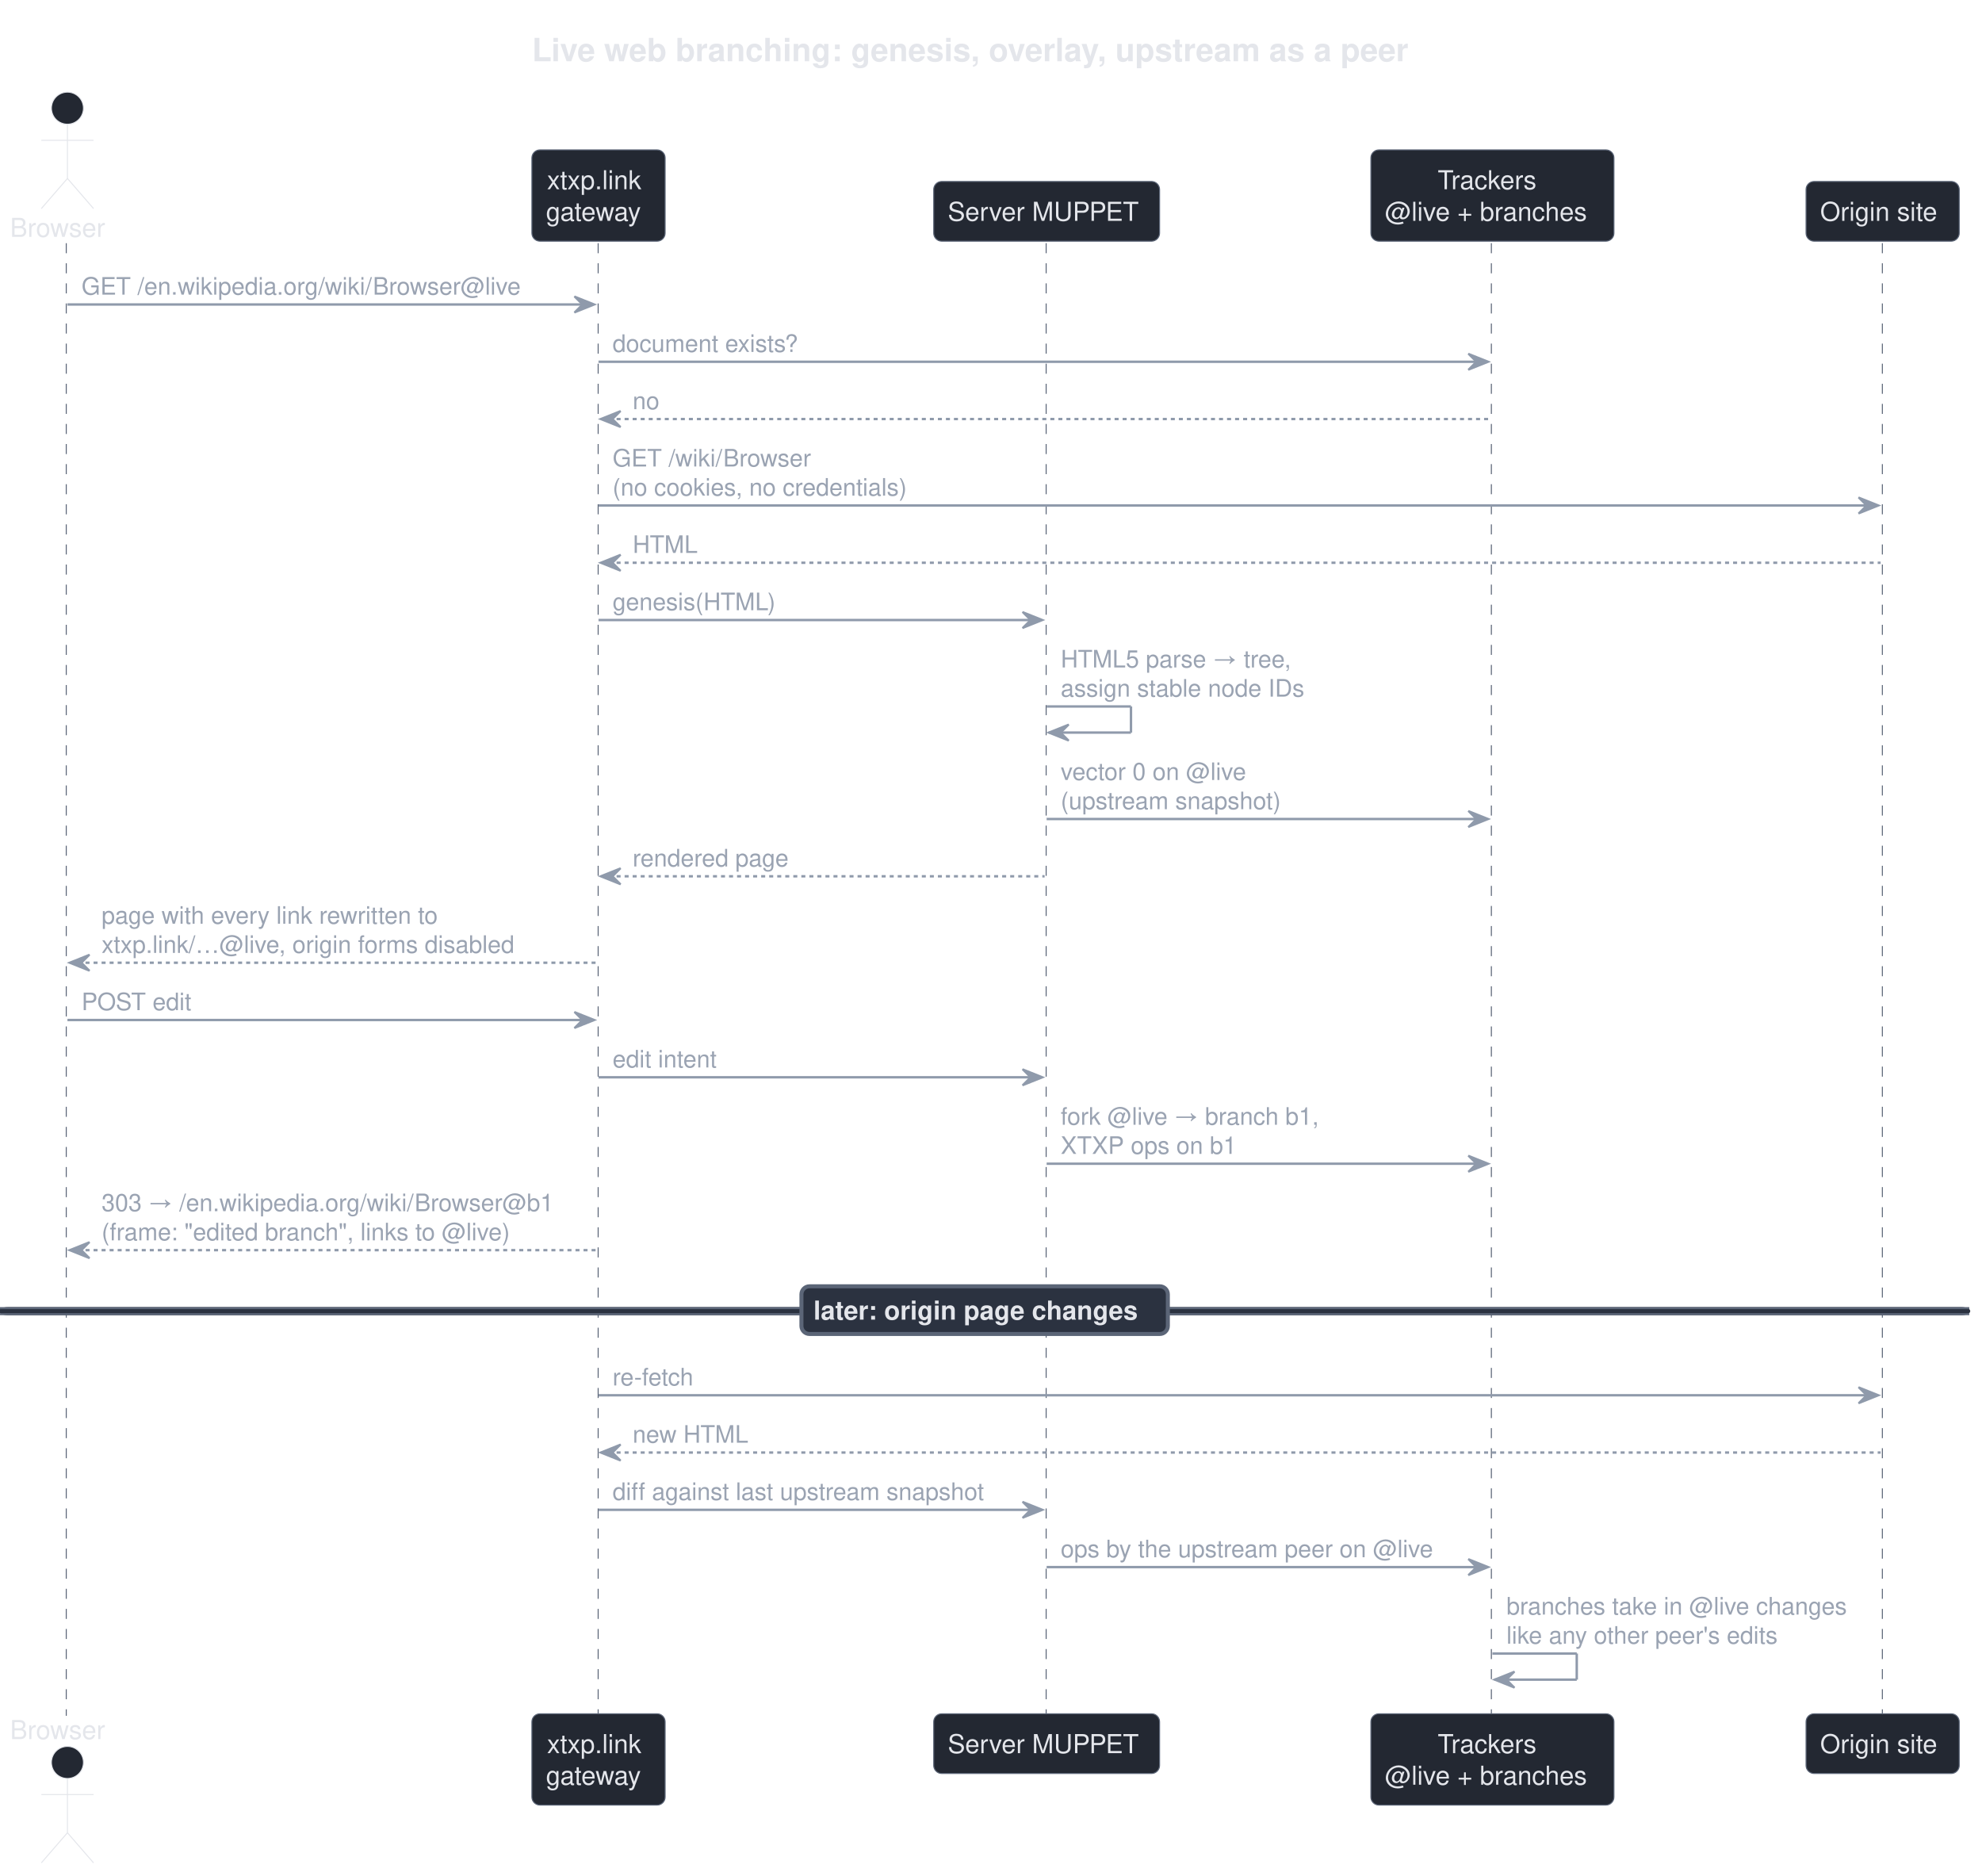
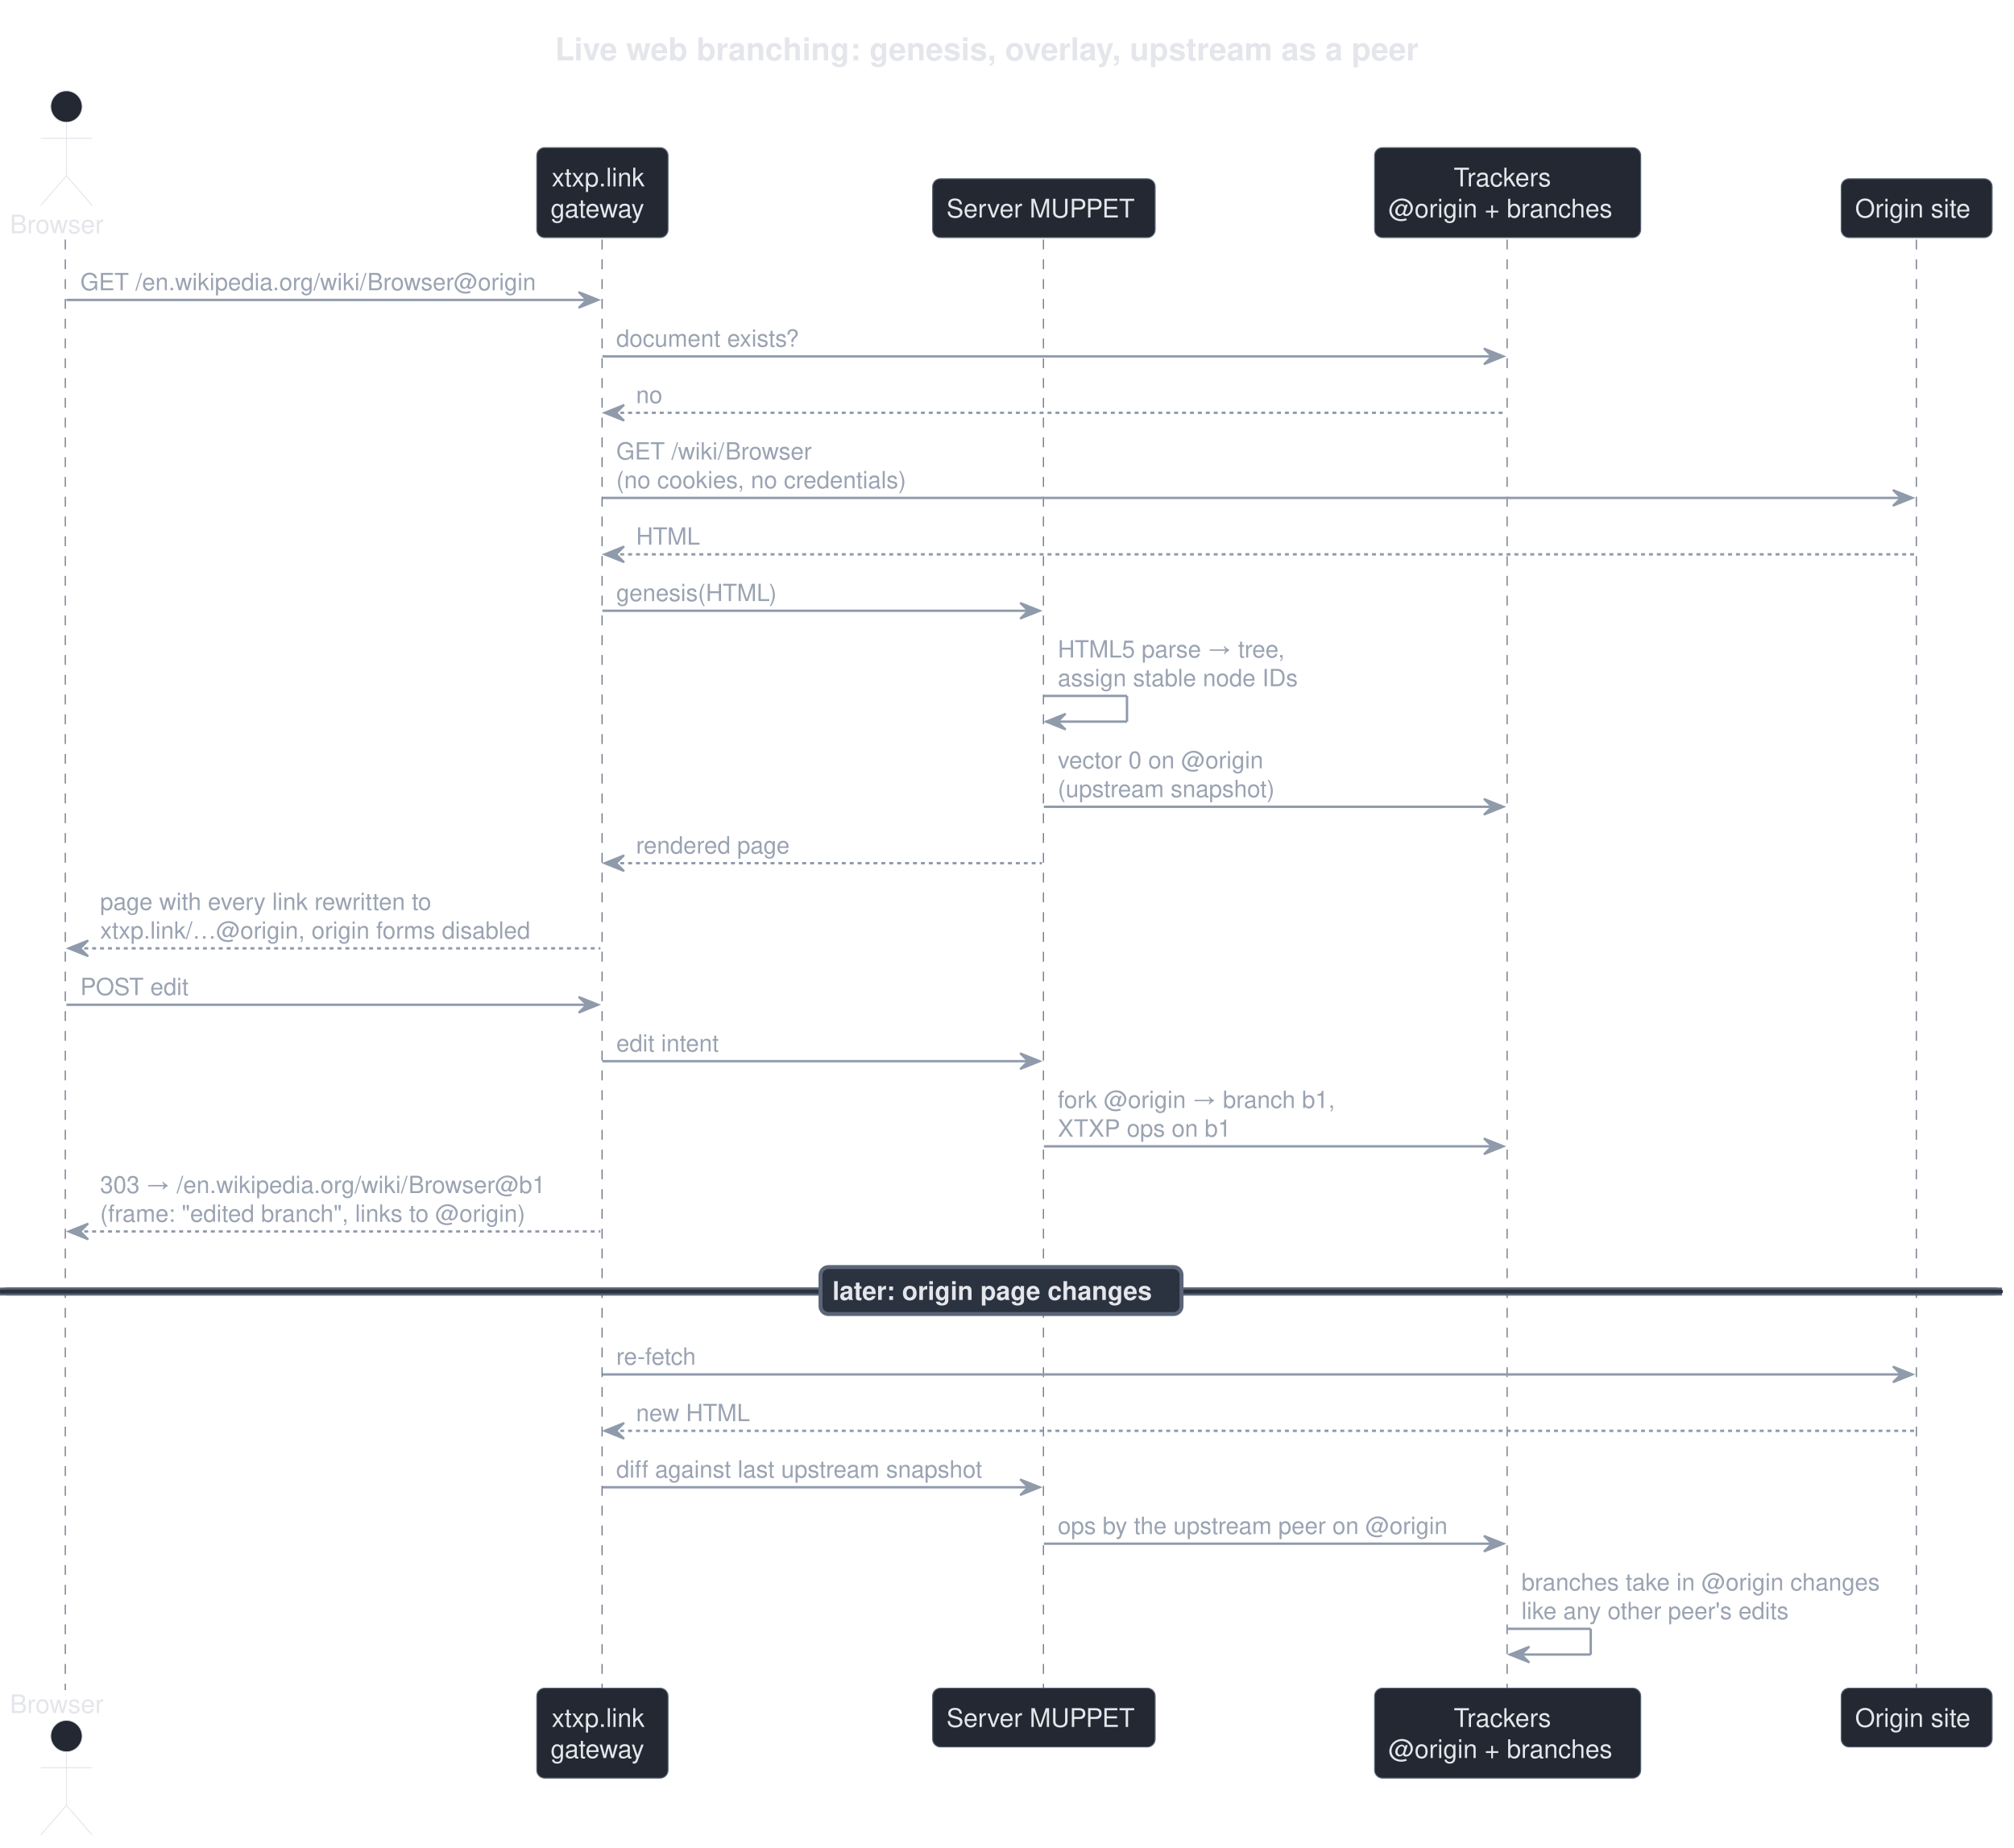
- <svg xmlns="http://www.w3.org/2000/svg" contentStyleType="text/css" data-diagram-type="SEQUENCE" height="934px" preserveAspectRatio="none" style="width:987px;height:934px;" version="1.1" viewBox="0 0 987 934" width="987px" zoomAndPan="magnify">
+ <svg xmlns="http://www.w3.org/2000/svg" contentStyleType="text/css" data-diagram-type="SEQUENCE" height="934px" preserveAspectRatio="none" style="width:1018px;height:934px;" version="1.1" viewBox="0 0 1018 934" width="1018px" zoomAndPan="magnify">
  <defs />
  <g>
-     <text fill="#E4E6EB" font-family="Helvetica" font-size="16" font-weight="bold" lengthAdjust="spacing" textLength="449.812" x="264.926" y="30.5">Live web branching: genesis, overlay, upstream as a peer</text>
+     <text fill="#E4E6EB" font-family="Helvetica" font-size="16" font-weight="bold" lengthAdjust="spacing" textLength="449.812" x="280.568" y="30.5">Live web branching: genesis, overlay, upstream as a peer</text>
    <g>
      <rect fill="#000000" fill-opacity="0" height="733.237" width="8" x="29.584" y="121.089" />
      <line style="stroke:#5B6577;stroke-width:0.5;stroke-dasharray:5,5;" x1="33" x2="33" y1="121.089" y2="854.326" />
    </g>
    <g>
-       <rect fill="#000000" fill-opacity="0" height="733.237" width="8" x="294.047" y="121.089" />
-       <line style="stroke:#5B6577;stroke-width:0.5;stroke-dasharray:5,5;" x1="297.873" x2="297.873" y1="121.089" y2="854.326" />
+       <rect fill="#000000" fill-opacity="0" height="733.237" width="8" x="300.487" y="121.089" />
+       <line style="stroke:#5B6577;stroke-width:0.5;stroke-dasharray:5,5;" x1="304.312" x2="304.312" y1="121.089" y2="854.326" />
    </g>
    <g>
-       <rect fill="#000000" fill-opacity="0" height="733.237" width="8" x="517.207" y="121.089" />
-       <line style="stroke:#5B6577;stroke-width:0.5;stroke-dasharray:5,5;" x1="520.968" x2="520.968" y1="121.089" y2="854.326" />
+       <rect fill="#000000" fill-opacity="0" height="733.237" width="8" x="523.647" y="121.089" />
+       <line style="stroke:#5B6577;stroke-width:0.5;stroke-dasharray:5,5;" x1="527.408" x2="527.408" y1="121.089" y2="854.326" />
    </g>
    <g>
-       <rect fill="#000000" fill-opacity="0" height="733.237" width="8" x="739.196" y="121.089" />
-       <line style="stroke:#5B6577;stroke-width:0.5;stroke-dasharray:5,5;" x1="742.675" x2="742.675" y1="121.089" y2="854.326" />
+       <rect fill="#000000" fill-opacity="0" height="733.237" width="8" x="758.057" y="121.089" />
+       <line style="stroke:#5B6577;stroke-width:0.5;stroke-dasharray:5,5;" x1="761.808" x2="761.808" y1="121.089" y2="854.326" />
    </g>
    <g>
-       <rect fill="#000000" fill-opacity="0" height="733.237" width="8" x="933.524" y="121.089" />
-       <line style="stroke:#5B6577;stroke-width:0.5;stroke-dasharray:5,5;" x1="937.382" x2="937.382" y1="121.089" y2="854.326" />
+       <rect fill="#000000" fill-opacity="0" height="733.237" width="8" x="964.807" y="121.089" />
+       <line style="stroke:#5B6577;stroke-width:0.5;stroke-dasharray:5,5;" x1="968.665" x2="968.665" y1="121.089" y2="854.326" />
    </g>
    <g class="participant participant-head" data-participant="b">
      <text fill="#E4E6EB" font-family="Helvetica" font-size="13" lengthAdjust="spacing" textLength="51.169" x="5" y="117.953">Browser</text>
      <ellipse cx="33.584" cy="53.859" fill="#232832" rx="8" ry="8" style="stroke:#E4E6EB;stroke-width:0.5;" />
      <path d="M33.584,61.859 L33.584,88.859 M20.584,69.859 L46.584,69.859 M33.584,88.859 L20.584,103.859 M33.584,88.859 L46.584,103.859" fill="none" style="stroke:#E4E6EB;stroke-width:0.5;" />
    </g>
    <g class="participant participant-tail" data-participant="b">
      <text fill="#E4E6EB" font-family="Helvetica" font-size="13" lengthAdjust="spacing" textLength="51.169" x="5" y="865.92">Browser</text>
      <ellipse cx="33.584" cy="877.556" fill="#232832" rx="8" ry="8" style="stroke:#E4E6EB;stroke-width:0.5;" />
      <path d="M33.584,885.556 L33.584,912.556 M20.584,893.556 L46.584,893.556 M33.584,912.556 L20.584,927.556 M33.584,912.556 L46.584,927.556" fill="none" style="stroke:#E4E6EB;stroke-width:0.5;" />
    </g>
    <g class="participant participant-head" data-participant="gw">
-       <rect fill="#232832" height="45.459" rx="4" ry="4" style="stroke:#5B6577;stroke-width:0.5;" width="66.349" x="264.873" y="74.63" />
-       <text fill="#E4E6EB" font-family="Helvetica" font-size="13" lengthAdjust="spacing" textLength="51.264" x="272.415" y="94.224">xtxp.link</text>
-       <text fill="#E4E6EB" font-family="Helvetica" font-size="13" lengthAdjust="spacing" textLength="52.349" x="271.873" y="109.953">gateway</text>
+       <rect fill="#232832" height="45.459" rx="4" ry="4" style="stroke:#5B6577;stroke-width:0.5;" width="66.349" x="271.312" y="74.63" />
+       <text fill="#E4E6EB" font-family="Helvetica" font-size="13" lengthAdjust="spacing" textLength="51.264" x="278.855" y="94.224">xtxp.link</text>
+       <text fill="#E4E6EB" font-family="Helvetica" font-size="13" lengthAdjust="spacing" textLength="52.349" x="278.312" y="109.953">gateway</text>
    </g>
    <g class="participant participant-tail" data-participant="gw">
-       <rect fill="#232832" height="45.459" rx="4" ry="4" style="stroke:#5B6577;stroke-width:0.5;" width="66.349" x="264.873" y="853.326" />
-       <text fill="#E4E6EB" font-family="Helvetica" font-size="13" lengthAdjust="spacing" textLength="51.264" x="272.415" y="872.92">xtxp.link</text>
-       <text fill="#E4E6EB" font-family="Helvetica" font-size="13" lengthAdjust="spacing" textLength="52.349" x="271.873" y="888.649">gateway</text>
+       <rect fill="#232832" height="45.459" rx="4" ry="4" style="stroke:#5B6577;stroke-width:0.5;" width="66.349" x="271.312" y="853.326" />
+       <text fill="#E4E6EB" font-family="Helvetica" font-size="13" lengthAdjust="spacing" textLength="51.264" x="278.855" y="872.92">xtxp.link</text>
+       <text fill="#E4E6EB" font-family="Helvetica" font-size="13" lengthAdjust="spacing" textLength="52.349" x="278.312" y="888.649">gateway</text>
    </g>
    <g class="participant participant-head" data-participant="sm">
-       <rect fill="#232832" height="29.73" rx="4" ry="4" style="stroke:#5B6577;stroke-width:0.5;" width="112.478" x="464.969" y="90.359" />
-       <text fill="#E4E6EB" font-family="Helvetica" font-size="13" lengthAdjust="spacing" textLength="98.478" x="471.969" y="109.953">Server MUPPET</text>
+       <rect fill="#232832" height="29.73" rx="4" ry="4" style="stroke:#5B6577;stroke-width:0.5;" width="112.478" x="471.408" y="90.359" />
+       <text fill="#E4E6EB" font-family="Helvetica" font-size="13" lengthAdjust="spacing" textLength="98.478" x="478.408" y="109.953">Server MUPPET</text>
    </g>
    <g class="participant participant-tail" data-participant="sm">
-       <rect fill="#232832" height="29.73" rx="4" ry="4" style="stroke:#5B6577;stroke-width:0.5;" width="112.478" x="464.969" y="853.326" />
-       <text fill="#E4E6EB" font-family="Helvetica" font-size="13" lengthAdjust="spacing" textLength="98.478" x="471.969" y="872.92">Server MUPPET</text>
+       <rect fill="#232832" height="29.73" rx="4" ry="4" style="stroke:#5B6577;stroke-width:0.5;" width="112.478" x="471.408" y="853.326" />
+       <text fill="#E4E6EB" font-family="Helvetica" font-size="13" lengthAdjust="spacing" textLength="98.478" x="478.408" y="872.92">Server MUPPET</text>
    </g>
    <g class="participant participant-head" data-participant="t">
-       <rect fill="#232832" height="45.459" rx="4" ry="4" style="stroke:#5B6577;stroke-width:0.5;" width="121.04" x="682.675" y="74.63" />
-       <text fill="#E4E6EB" font-family="Helvetica" font-size="13" lengthAdjust="spacing" textLength="54.482" x="715.955" y="94.224">Trackers</text>
-       <text fill="#E4E6EB" font-family="Helvetica" font-size="13" lengthAdjust="spacing" textLength="107.04" x="689.675" y="109.953">@live + branches</text>
+       <rect fill="#232832" height="45.459" rx="4" ry="4" style="stroke:#5B6577;stroke-width:0.5;" width="134.498" x="694.808" y="74.63" />
+       <text fill="#E4E6EB" font-family="Helvetica" font-size="13" lengthAdjust="spacing" textLength="54.482" x="734.816" y="94.224">Trackers</text>
+       <text fill="#E4E6EB" font-family="Helvetica" font-size="13" lengthAdjust="spacing" textLength="120.498" x="701.808" y="109.953">@origin + branches</text>
    </g>
    <g class="participant participant-tail" data-participant="t">
-       <rect fill="#232832" height="45.459" rx="4" ry="4" style="stroke:#5B6577;stroke-width:0.5;" width="121.04" x="682.675" y="853.326" />
-       <text fill="#E4E6EB" font-family="Helvetica" font-size="13" lengthAdjust="spacing" textLength="54.482" x="715.955" y="872.92">Trackers</text>
-       <text fill="#E4E6EB" font-family="Helvetica" font-size="13" lengthAdjust="spacing" textLength="107.04" x="689.675" y="888.649">@live + branches</text>
+       <rect fill="#232832" height="45.459" rx="4" ry="4" style="stroke:#5B6577;stroke-width:0.5;" width="134.498" x="694.808" y="853.326" />
+       <text fill="#E4E6EB" font-family="Helvetica" font-size="13" lengthAdjust="spacing" textLength="54.482" x="734.816" y="872.92">Trackers</text>
+       <text fill="#E4E6EB" font-family="Helvetica" font-size="13" lengthAdjust="spacing" textLength="120.498" x="701.808" y="888.649">@origin + branches</text>
    </g>
    <g class="participant participant-head" data-participant="o">
-       <rect fill="#232832" height="29.73" rx="4" ry="4" style="stroke:#5B6577;stroke-width:0.5;" width="76.283" x="899.382" y="90.359" />
-       <text fill="#E4E6EB" font-family="Helvetica" font-size="13" lengthAdjust="spacing" textLength="62.283" x="906.382" y="109.953">Origin site</text>
+       <rect fill="#232832" height="29.73" rx="4" ry="4" style="stroke:#5B6577;stroke-width:0.5;" width="76.283" x="930.665" y="90.359" />
+       <text fill="#E4E6EB" font-family="Helvetica" font-size="13" lengthAdjust="spacing" textLength="62.283" x="937.665" y="109.953">Origin site</text>
    </g>
    <g class="participant participant-tail" data-participant="o">
-       <rect fill="#232832" height="29.73" rx="4" ry="4" style="stroke:#5B6577;stroke-width:0.5;" width="76.283" x="899.382" y="853.326" />
-       <text fill="#E4E6EB" font-family="Helvetica" font-size="13" lengthAdjust="spacing" textLength="62.283" x="906.382" y="872.92">Origin site</text>
+       <rect fill="#232832" height="29.73" rx="4" ry="4" style="stroke:#5B6577;stroke-width:0.5;" width="76.283" x="930.665" y="853.326" />
+       <text fill="#E4E6EB" font-family="Helvetica" font-size="13" lengthAdjust="spacing" textLength="62.283" x="937.665" y="872.92">Origin site</text>
    </g>
    <g class="message" data-participant-1="b" data-participant-2="gw">
-       <polygon fill="#8F9AAB" points="286.047,147.608,296.047,151.608,286.047,155.608,290.047,151.608" style="stroke:#8F9AAB;stroke-width:1;" />
-       <line style="stroke:#8F9AAB;stroke-width:1.2;" x1="33.584" x2="292.047" y1="151.608" y2="151.608" />
-       <text fill="#9AA3B2" font-family="Helvetica" font-size="12" lengthAdjust="spacing" textLength="234.481" x="40.584" y="146.714">GET /en.wikipedia.org/wiki/Browser@live</text>
+       <polygon fill="#8F9AAB" points="292.487,147.608,302.487,151.608,292.487,155.608,296.487,151.608" style="stroke:#8F9AAB;stroke-width:1;" />
+       <line style="stroke:#8F9AAB;stroke-width:1.2;" x1="33.584" x2="298.487" y1="151.608" y2="151.608" />
+       <text fill="#9AA3B2" font-family="Helvetica" font-size="12" lengthAdjust="spacing" textLength="246.902" x="40.584" y="146.714">GET /en.wikipedia.org/wiki/Browser@origin</text>
    </g>
    <g class="message" data-participant-1="gw" data-participant-2="t">
-       <polygon fill="#8F9AAB" points="731.196,176.128,741.196,180.128,731.196,184.128,735.196,180.128" style="stroke:#8F9AAB;stroke-width:1;" />
-       <line style="stroke:#8F9AAB;stroke-width:1.2;" x1="298.047" x2="737.196" y1="180.128" y2="180.128" />
-       <text fill="#9AA3B2" font-family="Helvetica" font-size="12" lengthAdjust="spacing" textLength="99.574" x="305.047" y="175.233">document exists?</text>
+       <polygon fill="#8F9AAB" points="750.057,176.128,760.057,180.128,750.057,184.128,754.057,180.128" style="stroke:#8F9AAB;stroke-width:1;" />
+       <line style="stroke:#8F9AAB;stroke-width:1.2;" x1="304.487" x2="756.057" y1="180.128" y2="180.128" />
+       <text fill="#9AA3B2" font-family="Helvetica" font-size="12" lengthAdjust="spacing" textLength="99.574" x="311.487" y="175.233">document exists?</text>
    </g>
    <g class="message" data-participant-1="t" data-participant-2="gw">
-       <polygon fill="#8F9AAB" points="309.047,204.648,299.047,208.648,309.047,212.648,305.047,208.648" style="stroke:#8F9AAB;stroke-width:1;" />
-       <line style="stroke:#8F9AAB;stroke-width:1.2;stroke-dasharray:2,2;" x1="303.047" x2="742.196" y1="208.648" y2="208.648" />
-       <text fill="#9AA3B2" font-family="Helvetica" font-size="12" lengthAdjust="spacing" textLength="14.285" x="315.047" y="203.753">no</text>
+       <polygon fill="#8F9AAB" points="315.487,204.648,305.487,208.648,315.487,212.648,311.487,208.648" style="stroke:#8F9AAB;stroke-width:1;" />
+       <line style="stroke:#8F9AAB;stroke-width:1.2;stroke-dasharray:2,2;" x1="309.487" x2="761.057" y1="208.648" y2="208.648" />
+       <text fill="#9AA3B2" font-family="Helvetica" font-size="12" lengthAdjust="spacing" textLength="14.285" x="321.487" y="203.753">no</text>
    </g>
    <g class="message" data-participant-1="gw" data-participant-2="o">
-       <polygon fill="#8F9AAB" points="925.524,247.686,935.524,251.686,925.524,255.686,929.524,251.686" style="stroke:#8F9AAB;stroke-width:1;" />
-       <line style="stroke:#8F9AAB;stroke-width:1.2;" x1="298.047" x2="931.524" y1="251.686" y2="251.686" />
-       <text fill="#9AA3B2" font-family="Helvetica" font-size="12" lengthAdjust="spacing" textLength="105.387" x="305.047" y="232.273">GET /wiki/Browser</text>
-       <text fill="#9AA3B2" font-family="Helvetica" font-size="12" lengthAdjust="spacing" textLength="157.588" x="305.047" y="246.792">(no cookies, no credentials)</text>
+       <polygon fill="#8F9AAB" points="956.807,247.686,966.807,251.686,956.807,255.686,960.807,251.686" style="stroke:#8F9AAB;stroke-width:1;" />
+       <line style="stroke:#8F9AAB;stroke-width:1.2;" x1="304.487" x2="962.807" y1="251.686" y2="251.686" />
+       <text fill="#9AA3B2" font-family="Helvetica" font-size="12" lengthAdjust="spacing" textLength="105.387" x="311.487" y="232.273">GET /wiki/Browser</text>
+       <text fill="#9AA3B2" font-family="Helvetica" font-size="12" lengthAdjust="spacing" textLength="157.588" x="311.487" y="246.792">(no cookies, no credentials)</text>
    </g>
    <g class="message" data-participant-1="o" data-participant-2="gw">
-       <polygon fill="#8F9AAB" points="309.047,276.206,299.047,280.206,309.047,284.206,305.047,280.206" style="stroke:#8F9AAB;stroke-width:1;" />
-       <line style="stroke:#8F9AAB;stroke-width:1.2;stroke-dasharray:2,2;" x1="303.047" x2="936.524" y1="280.206" y2="280.206" />
-       <text fill="#9AA3B2" font-family="Helvetica" font-size="12" lengthAdjust="spacing" textLength="34.289" x="315.047" y="275.312">HTML</text>
+       <polygon fill="#8F9AAB" points="315.487,276.206,305.487,280.206,315.487,284.206,311.487,280.206" style="stroke:#8F9AAB;stroke-width:1;" />
+       <line style="stroke:#8F9AAB;stroke-width:1.2;stroke-dasharray:2,2;" x1="309.487" x2="967.807" y1="280.206" y2="280.206" />
+       <text fill="#9AA3B2" font-family="Helvetica" font-size="12" lengthAdjust="spacing" textLength="34.289" x="321.487" y="275.312">HTML</text>
    </g>
    <g class="message" data-participant-1="gw" data-participant-2="sm">
-       <polygon fill="#8F9AAB" points="509.207,304.726,519.207,308.726,509.207,312.726,513.207,308.726" style="stroke:#8F9AAB;stroke-width:1;" />
-       <line style="stroke:#8F9AAB;stroke-width:1.2;" x1="298.047" x2="515.207" y1="308.726" y2="308.726" />
-       <text fill="#9AA3B2" font-family="Helvetica" font-size="12" lengthAdjust="spacing" textLength="87.059" x="305.047" y="303.831">genesis(HTML)</text>
+       <polygon fill="#8F9AAB" points="515.647,304.726,525.647,308.726,515.647,312.726,519.647,308.726" style="stroke:#8F9AAB;stroke-width:1;" />
+       <line style="stroke:#8F9AAB;stroke-width:1.2;" x1="304.487" x2="521.647" y1="308.726" y2="308.726" />
+       <text fill="#9AA3B2" font-family="Helvetica" font-size="12" lengthAdjust="spacing" textLength="87.059" x="311.487" y="303.831">genesis(HTML)</text>
    </g>
    <g class="message" data-participant-1="sm" data-participant-2="sm">
-       <line style="stroke:#8F9AAB;stroke-width:1.2;" x1="521.207" x2="563.207" y1="351.765" y2="351.765" />
-       <line style="stroke:#8F9AAB;stroke-width:1.2;" x1="563.207" x2="563.207" y1="351.765" y2="364.765" />
-       <line style="stroke:#8F9AAB;stroke-width:1.2;" x1="522.207" x2="563.207" y1="364.765" y2="364.765" />
-       <polygon fill="#8F9AAB" points="532.207,360.765,522.207,364.765,532.207,368.765,528.207,364.765" style="stroke:#8F9AAB;stroke-width:1;" />
-       <text fill="#9AA3B2" font-family="Helvetica" font-size="12" lengthAdjust="spacing" textLength="120.984" x="528.207" y="332.351">HTML5 parse → tree,</text>
-       <text fill="#9AA3B2" font-family="Helvetica" font-size="12" lengthAdjust="spacing" textLength="127.981" x="528.207" y="346.87">assign stable node IDs</text>
+       <line style="stroke:#8F9AAB;stroke-width:1.2;" x1="527.647" x2="569.647" y1="351.765" y2="351.765" />
+       <line style="stroke:#8F9AAB;stroke-width:1.2;" x1="569.647" x2="569.647" y1="351.765" y2="364.765" />
+       <line style="stroke:#8F9AAB;stroke-width:1.2;" x1="528.647" x2="569.647" y1="364.765" y2="364.765" />
+       <polygon fill="#8F9AAB" points="538.647,360.765,528.647,364.765,538.647,368.765,534.647,364.765" style="stroke:#8F9AAB;stroke-width:1;" />
+       <text fill="#9AA3B2" font-family="Helvetica" font-size="12" lengthAdjust="spacing" textLength="120.984" x="534.647" y="332.351">HTML5 parse → tree,</text>
+       <text fill="#9AA3B2" font-family="Helvetica" font-size="12" lengthAdjust="spacing" textLength="127.981" x="534.647" y="346.87">assign stable node IDs</text>
    </g>
    <g class="message" data-participant-1="sm" data-participant-2="t">
-       <polygon fill="#8F9AAB" points="731.196,403.804,741.196,407.804,731.196,411.804,735.196,407.804" style="stroke:#8F9AAB;stroke-width:1;" />
-       <line style="stroke:#8F9AAB;stroke-width:1.2;" x1="521.207" x2="737.196" y1="407.804" y2="407.804" />
-       <text fill="#9AA3B2" font-family="Helvetica" font-size="12" lengthAdjust="spacing" textLength="99.357" x="528.207" y="388.39">vector 0 on @live</text>
-       <text fill="#9AA3B2" font-family="Helvetica" font-size="12" lengthAdjust="spacing" textLength="117.656" x="528.207" y="402.909">(upstream snapshot)</text>
+       <polygon fill="#8F9AAB" points="750.057,403.804,760.057,407.804,750.057,411.804,754.057,407.804" style="stroke:#8F9AAB;stroke-width:1;" />
+       <line style="stroke:#8F9AAB;stroke-width:1.2;" x1="527.647" x2="756.057" y1="407.804" y2="407.804" />
+       <text fill="#9AA3B2" font-family="Helvetica" font-size="12" lengthAdjust="spacing" textLength="111.779" x="534.647" y="388.39">vector 0 on @origin</text>
+       <text fill="#9AA3B2" font-family="Helvetica" font-size="12" lengthAdjust="spacing" textLength="117.656" x="534.647" y="402.909">(upstream snapshot)</text>
    </g>
    <g class="message" data-participant-1="sm" data-participant-2="gw">
-       <polygon fill="#8F9AAB" points="309.047,432.323,299.047,436.323,309.047,440.323,305.047,436.323" style="stroke:#8F9AAB;stroke-width:1;" />
-       <line style="stroke:#8F9AAB;stroke-width:1.2;stroke-dasharray:2,2;" x1="303.047" x2="520.207" y1="436.323" y2="436.323" />
-       <text fill="#9AA3B2" font-family="Helvetica" font-size="12" lengthAdjust="spacing" textLength="83.625" x="315.047" y="431.429">rendered page</text>
+       <polygon fill="#8F9AAB" points="315.487,432.323,305.487,436.323,315.487,440.323,311.487,436.323" style="stroke:#8F9AAB;stroke-width:1;" />
+       <line style="stroke:#8F9AAB;stroke-width:1.2;stroke-dasharray:2,2;" x1="309.487" x2="526.647" y1="436.323" y2="436.323" />
+       <text fill="#9AA3B2" font-family="Helvetica" font-size="12" lengthAdjust="spacing" textLength="83.625" x="321.487" y="431.429">rendered page</text>
    </g>
    <g class="message" data-participant-1="gw" data-participant-2="b">
      <polygon fill="#8F9AAB" points="44.584,475.362,34.584,479.362,44.584,483.362,40.584,479.362" style="stroke:#8F9AAB;stroke-width:1;" />
-       <line style="stroke:#8F9AAB;stroke-width:1.2;stroke-dasharray:2,2;" x1="38.584" x2="297.047" y1="479.362" y2="479.362" />
+       <line style="stroke:#8F9AAB;stroke-width:1.2;stroke-dasharray:2,2;" x1="38.584" x2="303.487" y1="479.362" y2="479.362" />
      <text fill="#9AA3B2" font-family="Helvetica" font-size="12" lengthAdjust="spacing" textLength="182.367" x="50.584" y="459.948">page with every link rewritten to</text>
-       <text fill="#9AA3B2" font-family="Helvetica" font-size="12" lengthAdjust="spacing" textLength="219.639" x="50.584" y="474.468">xtxp.link/…@live, origin forms disabled</text>
+       <text fill="#9AA3B2" font-family="Helvetica" font-size="12" lengthAdjust="spacing" textLength="232.06" x="50.584" y="474.468">xtxp.link/…@origin, origin forms disabled</text>
    </g>
    <g class="message" data-participant-1="b" data-participant-2="gw">
-       <polygon fill="#8F9AAB" points="286.047,503.882,296.047,507.882,286.047,511.882,290.047,507.882" style="stroke:#8F9AAB;stroke-width:1;" />
-       <line style="stroke:#8F9AAB;stroke-width:1.2;" x1="33.584" x2="292.047" y1="507.882" y2="507.882" />
+       <polygon fill="#8F9AAB" points="292.487,503.882,302.487,507.882,292.487,511.882,296.487,507.882" style="stroke:#8F9AAB;stroke-width:1;" />
+       <line style="stroke:#8F9AAB;stroke-width:1.2;" x1="33.584" x2="298.487" y1="507.882" y2="507.882" />
      <text fill="#9AA3B2" font-family="Helvetica" font-size="12" lengthAdjust="spacing" textLength="56.836" x="40.584" y="502.987">POST edit</text>
    </g>
    <g class="message" data-participant-1="gw" data-participant-2="sm">
-       <polygon fill="#8F9AAB" points="509.207,532.401,519.207,536.401,509.207,540.401,513.207,536.401" style="stroke:#8F9AAB;stroke-width:1;" />
-       <line style="stroke:#8F9AAB;stroke-width:1.2;" x1="298.047" x2="515.207" y1="536.401" y2="536.401" />
-       <text fill="#9AA3B2" font-family="Helvetica" font-size="12" lengthAdjust="spacing" textLength="56.484" x="305.047" y="531.507">edit intent</text>
+       <polygon fill="#8F9AAB" points="515.647,532.401,525.647,536.401,515.647,540.401,519.647,536.401" style="stroke:#8F9AAB;stroke-width:1;" />
+       <line style="stroke:#8F9AAB;stroke-width:1.2;" x1="304.487" x2="521.647" y1="536.401" y2="536.401" />
+       <text fill="#9AA3B2" font-family="Helvetica" font-size="12" lengthAdjust="spacing" textLength="56.484" x="311.487" y="531.507">edit intent</text>
    </g>
    <g class="message" data-participant-1="sm" data-participant-2="t">
-       <polygon fill="#8F9AAB" points="731.196,575.44,741.196,579.44,731.196,583.44,735.196,579.44" style="stroke:#8F9AAB;stroke-width:1;" />
-       <line style="stroke:#8F9AAB;stroke-width:1.2;" x1="521.207" x2="737.196" y1="579.44" y2="579.44" />
-       <text fill="#9AA3B2" font-family="Helvetica" font-size="12" lengthAdjust="spacing" textLength="134.162" x="528.207" y="560.026">fork @live → branch b1,</text>
-       <text fill="#9AA3B2" font-family="Helvetica" font-size="12" lengthAdjust="spacing" textLength="89.297" x="528.207" y="574.546">XTXP ops on b1</text>
+       <polygon fill="#8F9AAB" points="750.057,575.44,760.057,579.44,750.057,583.44,754.057,579.44" style="stroke:#8F9AAB;stroke-width:1;" />
+       <line style="stroke:#8F9AAB;stroke-width:1.2;" x1="527.647" x2="756.057" y1="579.44" y2="579.44" />
+       <text fill="#9AA3B2" font-family="Helvetica" font-size="12" lengthAdjust="spacing" textLength="146.584" x="534.647" y="560.026">fork @origin → branch b1,</text>
+       <text fill="#9AA3B2" font-family="Helvetica" font-size="12" lengthAdjust="spacing" textLength="89.297" x="534.647" y="574.546">XTXP ops on b1</text>
    </g>
    <g class="message" data-participant-1="gw" data-participant-2="b">
      <polygon fill="#8F9AAB" points="44.584,618.48,34.584,622.48,44.584,626.48,40.584,622.48" style="stroke:#8F9AAB;stroke-width:1;" />
-       <line style="stroke:#8F9AAB;stroke-width:1.2;stroke-dasharray:2,2;" x1="38.584" x2="297.047" y1="622.48" y2="622.48" />
+       <line style="stroke:#8F9AAB;stroke-width:1.2;stroke-dasharray:2,2;" x1="38.584" x2="303.487" y1="622.48" y2="622.48" />
      <text fill="#9AA3B2" font-family="Helvetica" font-size="12" lengthAdjust="spacing" textLength="240.463" x="50.584" y="603.065">303 → /en.wikipedia.org/wiki/Browser@b1</text>
-       <text fill="#9AA3B2" font-family="Helvetica" font-size="12" lengthAdjust="spacing" textLength="220.178" x="50.584" y="617.585">(frame: "edited branch", links to @live)</text>
+       <text fill="#9AA3B2" font-family="Helvetica" font-size="12" lengthAdjust="spacing" textLength="232.6" x="50.584" y="617.585">(frame: "edited branch", links to @origin)</text>
    </g>
-     <rect fill="#2B3240" height="3" rx="4" ry="4" style="stroke:#2B3240;stroke-width:1;" width="980.665" x="0" y="651.344" />
-     <line style="stroke:#5B6577;stroke-width:1;" x1="0" x2="980.665" y1="651.344" y2="651.344" />
-     <line style="stroke:#5B6577;stroke-width:1;" x1="0" x2="980.665" y1="654.344" y2="654.344" />
-     <rect fill="#2B3240" height="23.73" rx="4" ry="4" style="stroke:#5B6577;stroke-width:2;" width="182.467" x="399.099" y="640.48" />
-     <text fill="#E4E6EB" font-family="Helvetica" font-size="13" font-weight="bold" lengthAdjust="spacing" textLength="165.388" x="405.099" y="657.073">later: origin page changes</text>
+     <rect fill="#2B3240" height="3" rx="4" ry="4" style="stroke:#2B3240;stroke-width:1;" width="1011.948" x="0" y="651.344" />
+     <line style="stroke:#5B6577;stroke-width:1;" x1="0" x2="1011.948" y1="651.344" y2="651.344" />
+     <line style="stroke:#5B6577;stroke-width:1;" x1="0" x2="1011.948" y1="654.344" y2="654.344" />
+     <rect fill="#2B3240" height="23.73" rx="4" ry="4" style="stroke:#5B6577;stroke-width:2;" width="182.467" x="414.741" y="640.48" />
+     <text fill="#E4E6EB" font-family="Helvetica" font-size="13" font-weight="bold" lengthAdjust="spacing" textLength="165.388" x="420.741" y="657.073">later: origin page changes</text>
    <g class="message" data-participant-1="gw" data-participant-2="o">
-       <polygon fill="#8F9AAB" points="925.524,690.729,935.524,694.729,925.524,698.729,929.524,694.729" style="stroke:#8F9AAB;stroke-width:1;" />
-       <line style="stroke:#8F9AAB;stroke-width:1.2;" x1="298.047" x2="931.524" y1="694.729" y2="694.729" />
-       <text fill="#9AA3B2" font-family="Helvetica" font-size="12" lengthAdjust="spacing" textLength="46.348" x="305.047" y="689.834">re-fetch</text>
+       <polygon fill="#8F9AAB" points="956.807,690.729,966.807,694.729,956.807,698.729,960.807,694.729" style="stroke:#8F9AAB;stroke-width:1;" />
+       <line style="stroke:#8F9AAB;stroke-width:1.2;" x1="304.487" x2="962.807" y1="694.729" y2="694.729" />
+       <text fill="#9AA3B2" font-family="Helvetica" font-size="12" lengthAdjust="spacing" textLength="46.348" x="311.487" y="689.834">re-fetch</text>
    </g>
    <g class="message" data-participant-1="o" data-participant-2="gw">
-       <polygon fill="#8F9AAB" points="309.047,719.248,299.047,723.248,309.047,727.248,305.047,723.248" style="stroke:#8F9AAB;stroke-width:1;" />
-       <line style="stroke:#8F9AAB;stroke-width:1.2;stroke-dasharray:2,2;" x1="303.047" x2="936.524" y1="723.248" y2="723.248" />
-       <text fill="#9AA3B2" font-family="Helvetica" font-size="12" lengthAdjust="spacing" textLength="61.57" x="315.047" y="718.354">new HTML</text>
+       <polygon fill="#8F9AAB" points="315.487,719.248,305.487,723.248,315.487,727.248,311.487,723.248" style="stroke:#8F9AAB;stroke-width:1;" />
+       <line style="stroke:#8F9AAB;stroke-width:1.2;stroke-dasharray:2,2;" x1="309.487" x2="967.807" y1="723.248" y2="723.248" />
+       <text fill="#9AA3B2" font-family="Helvetica" font-size="12" lengthAdjust="spacing" textLength="61.57" x="321.487" y="718.354">new HTML</text>
    </g>
    <g class="message" data-participant-1="gw" data-participant-2="sm">
-       <polygon fill="#8F9AAB" points="509.207,747.768,519.207,751.768,509.207,755.768,513.207,751.768" style="stroke:#8F9AAB;stroke-width:1;" />
-       <line style="stroke:#8F9AAB;stroke-width:1.2;" x1="298.047" x2="515.207" y1="751.768" y2="751.768" />
-       <text fill="#9AA3B2" font-family="Helvetica" font-size="12" lengthAdjust="spacing" textLength="199.16" x="305.047" y="746.873">diff against last upstream snapshot</text>
+       <polygon fill="#8F9AAB" points="515.647,747.768,525.647,751.768,515.647,755.768,519.647,751.768" style="stroke:#8F9AAB;stroke-width:1;" />
+       <line style="stroke:#8F9AAB;stroke-width:1.2;" x1="304.487" x2="521.647" y1="751.768" y2="751.768" />
+       <text fill="#9AA3B2" font-family="Helvetica" font-size="12" lengthAdjust="spacing" textLength="199.16" x="311.487" y="746.873">diff against last upstream snapshot</text>
    </g>
    <g class="message" data-participant-1="sm" data-participant-2="t">
-       <polygon fill="#8F9AAB" points="731.196,776.287,741.196,780.287,731.196,784.287,735.196,780.287" style="stroke:#8F9AAB;stroke-width:1;" />
-       <line style="stroke:#8F9AAB;stroke-width:1.2;" x1="521.207" x2="737.196" y1="780.287" y2="780.287" />
-       <text fill="#9AA3B2" font-family="Helvetica" font-size="12" lengthAdjust="spacing" textLength="197.988" x="528.207" y="775.393">ops by the upstream peer on @live</text>
+       <polygon fill="#8F9AAB" points="750.057,776.287,760.057,780.287,750.057,784.287,754.057,780.287" style="stroke:#8F9AAB;stroke-width:1;" />
+       <line style="stroke:#8F9AAB;stroke-width:1.2;" x1="527.647" x2="756.057" y1="780.287" y2="780.287" />
+       <text fill="#9AA3B2" font-family="Helvetica" font-size="12" lengthAdjust="spacing" textLength="210.41" x="534.647" y="775.393">ops by the upstream peer on @origin</text>
    </g>
    <g class="message" data-participant-1="t" data-participant-2="t">
-       <line style="stroke:#8F9AAB;stroke-width:1.2;" x1="743.196" x2="785.196" y1="823.326" y2="823.326" />
-       <line style="stroke:#8F9AAB;stroke-width:1.2;" x1="785.196" x2="785.196" y1="823.326" y2="836.326" />
-       <line style="stroke:#8F9AAB;stroke-width:1.2;" x1="744.196" x2="785.196" y1="836.326" y2="836.326" />
-       <polygon fill="#8F9AAB" points="754.196,832.326,744.196,836.326,754.196,840.326,750.196,836.326" style="stroke:#8F9AAB;stroke-width:1;" />
-       <text fill="#9AA3B2" font-family="Helvetica" font-size="12" lengthAdjust="spacing" textLength="180.328" x="750.196" y="803.912">branches take in @live changes</text>
-       <text fill="#9AA3B2" font-family="Helvetica" font-size="12" lengthAdjust="spacing" textLength="146.496" x="750.196" y="818.432">like any other peer's edits</text>
+       <line style="stroke:#8F9AAB;stroke-width:1.2;" x1="762.057" x2="804.057" y1="823.326" y2="823.326" />
+       <line style="stroke:#8F9AAB;stroke-width:1.2;" x1="804.057" x2="804.057" y1="823.326" y2="836.326" />
+       <line style="stroke:#8F9AAB;stroke-width:1.2;" x1="763.057" x2="804.057" y1="836.326" y2="836.326" />
+       <polygon fill="#8F9AAB" points="773.057,832.326,763.057,836.326,773.057,840.326,769.057,836.326" style="stroke:#8F9AAB;stroke-width:1;" />
+       <text fill="#9AA3B2" font-family="Helvetica" font-size="12" lengthAdjust="spacing" textLength="192.75" x="769.057" y="803.912">branches take in @origin changes</text>
+       <text fill="#9AA3B2" font-family="Helvetica" font-size="12" lengthAdjust="spacing" textLength="146.496" x="769.057" y="818.432">like any other peer's edits</text>
    </g>
  </g>
</svg>
